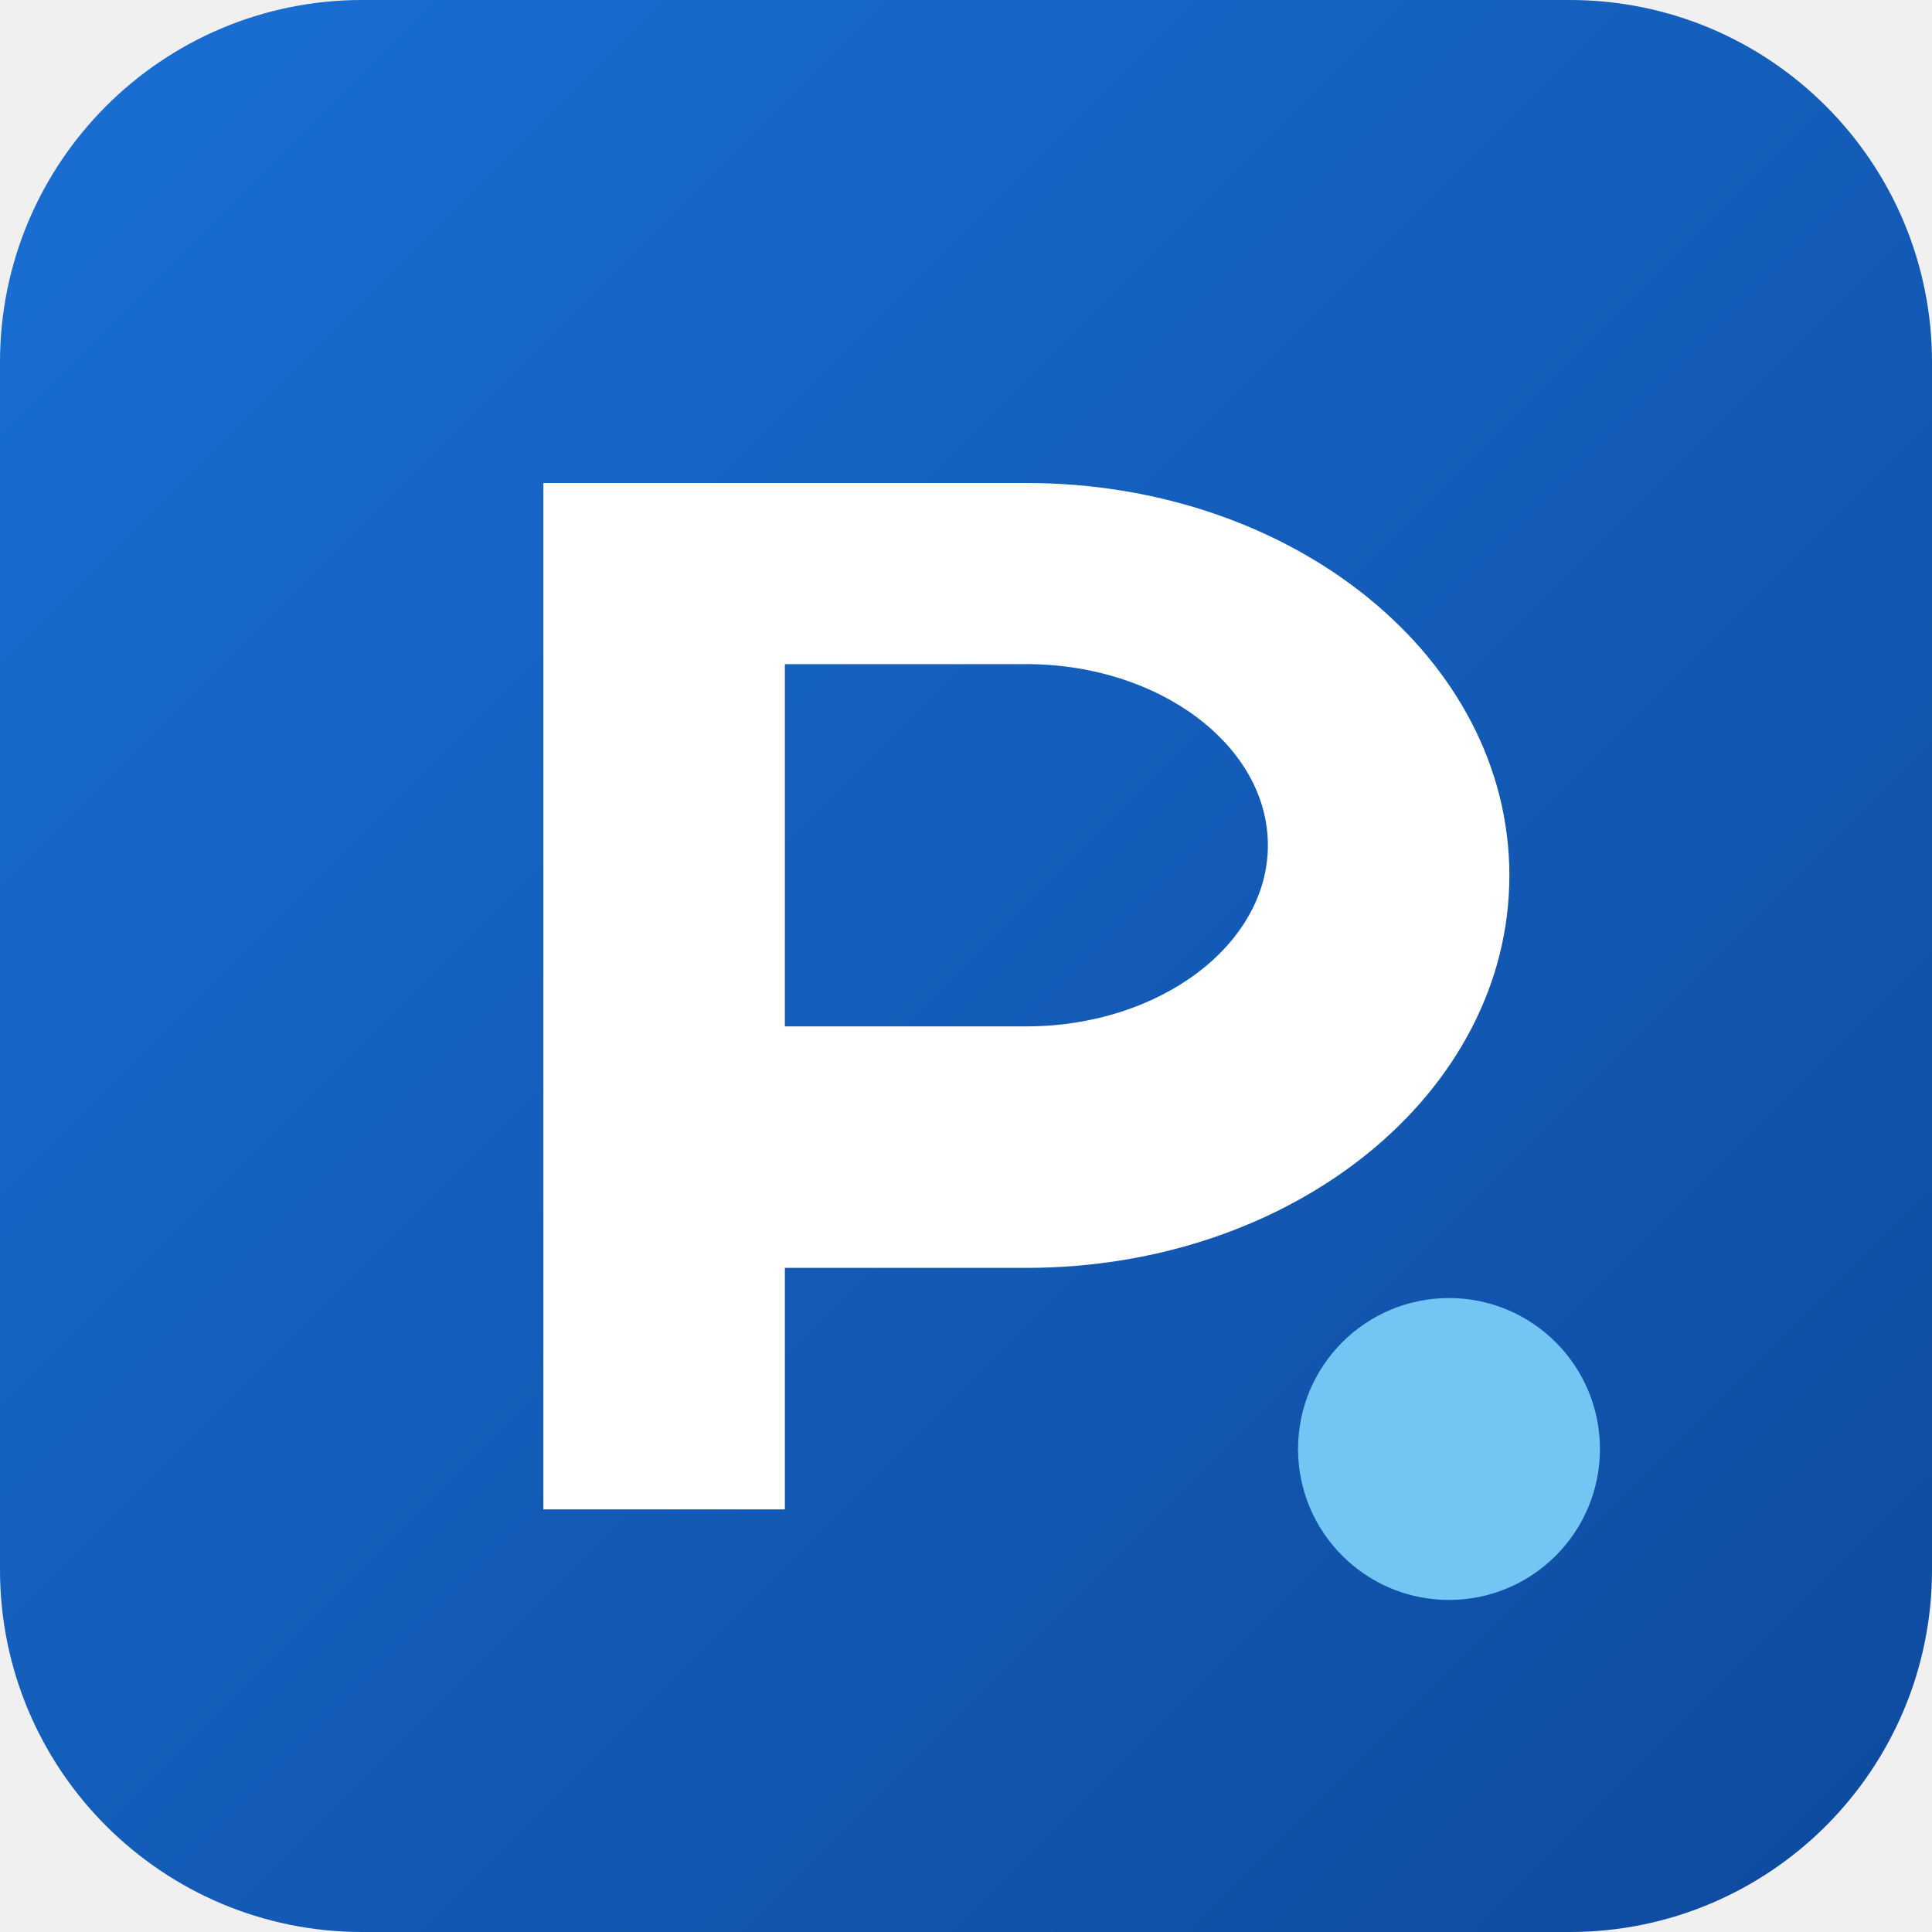
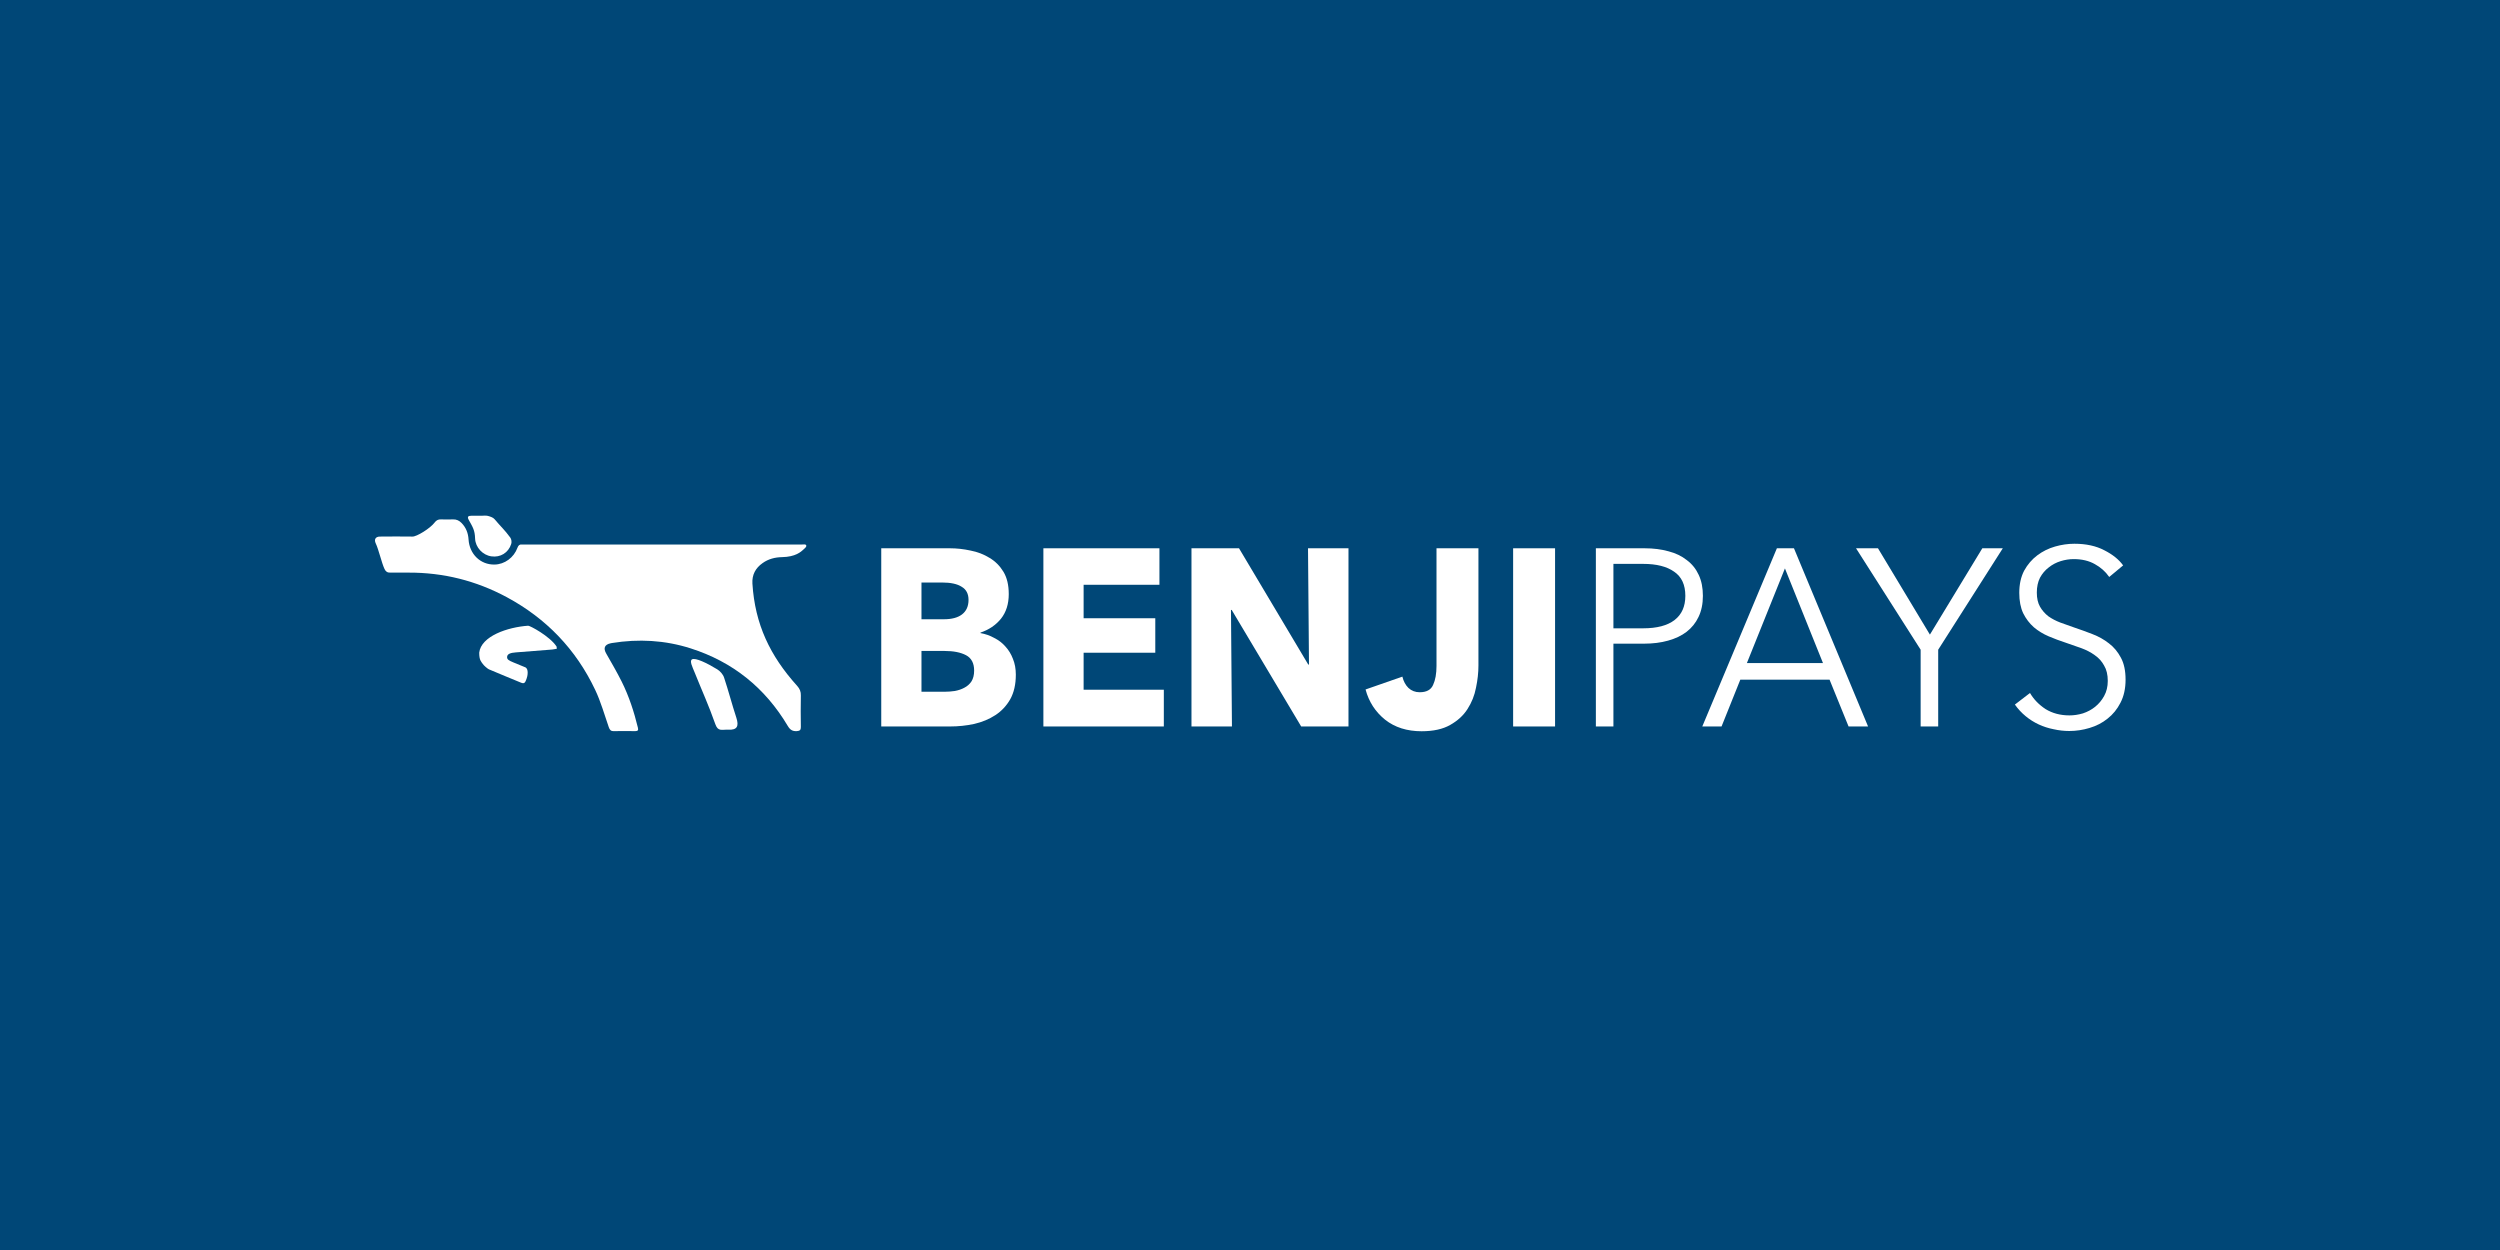
- <svg xmlns="http://www.w3.org/2000/svg" viewBox="0 0 128 128" role="img" aria-label="Benji Pays">
+ <svg xmlns="http://www.w3.org/2000/svg" width="800" height="400" viewBox="0 0 800 400" fill="none">
+   <rect width="800" height="400" fill="#004777" />
+   <path d="M325.065 215.879C325.065 218.993 324.467 221.624 323.27 223.772C322.074 225.866 320.488 227.557 318.511 228.846C316.535 230.134 314.273 231.074 311.724 231.664C309.228 232.201 306.653 232.47 304 232.47H282V175.45H304C306.133 175.45 308.317 175.691 310.554 176.174C312.79 176.604 314.819 177.383 316.639 178.51C318.459 179.584 319.942 181.06 321.086 182.94C322.23 184.819 322.802 187.208 322.802 190.107C322.802 193.275 321.97 195.906 320.306 198C318.641 200.04 316.457 201.517 313.752 202.43V202.591C315.313 202.859 316.769 203.369 318.121 204.121C319.526 204.819 320.722 205.732 321.71 206.859C322.75 207.987 323.556 209.302 324.129 210.805C324.753 212.309 325.065 214 325.065 215.879ZM309.93 191.96C309.93 190.027 309.202 188.631 307.745 187.772C306.341 186.859 304.235 186.403 301.426 186.403H294.873V198.161H302.05C304.547 198.161 306.471 197.651 307.823 196.631C309.228 195.557 309.93 194 309.93 191.96ZM311.724 214.591C311.724 212.228 310.866 210.591 309.15 209.678C307.433 208.765 305.145 208.309 302.284 208.309H294.873V221.356H302.362C303.402 221.356 304.469 221.275 305.561 221.114C306.705 220.899 307.719 220.55 308.603 220.067C309.54 219.584 310.294 218.913 310.866 218.054C311.438 217.141 311.724 215.987 311.724 214.591Z" fill="white" />
+   <path d="M333.884 232.47V175.45H371.019V187.128H346.756V197.839H369.693V208.872H346.756V220.711H372.424V232.47H333.884Z" fill="white" />
+   <path d="M416.379 232.47L394.145 195.181H393.911L394.223 232.47H381.272V175.45H396.485L418.642 212.658H418.876L418.564 175.45H431.515V232.47H416.379Z" fill="white" />
+   <path d="M473.1 212.98C473.1 215.235 472.84 217.597 472.32 220.067C471.852 222.537 470.942 224.819 469.589 226.913C468.289 228.953 466.443 230.644 464.05 231.987C461.71 233.329 458.667 234 454.922 234C450.241 234 446.341 232.765 443.22 230.295C440.099 227.772 438.019 224.55 436.979 220.631L448.759 216.523C449.123 218.027 449.773 219.235 450.709 220.148C451.698 221.06 452.894 221.517 454.298 221.517C456.483 221.517 457.913 220.738 458.589 219.181C459.317 217.624 459.681 215.584 459.681 213.06V175.45H473.1V212.98Z" fill="white" />
+   <path d="M484.201 232.47V175.45H497.62V232.47H484.201Z" fill="white" />
+   <path d="M510.677 175.45H526.28C529.089 175.45 531.637 175.772 533.926 176.416C536.214 177.007 538.165 177.946 539.777 179.235C541.441 180.47 542.715 182.054 543.6 183.987C544.484 185.866 544.926 188.094 544.926 190.671C544.926 193.248 544.458 195.503 543.522 197.436C542.637 199.315 541.363 200.899 539.699 202.188C538.087 203.423 536.11 204.362 533.77 205.007C531.481 205.651 528.933 205.973 526.124 205.973H516.294V232.47H510.677V175.45ZM516.294 201.06H525.812C530.233 201.06 533.588 200.174 535.876 198.403C538.165 196.631 539.309 194.054 539.309 190.671C539.309 187.128 538.113 184.55 535.72 182.94C533.38 181.275 530.077 180.443 525.812 180.443H516.294V201.06Z" fill="white" />
+   <path d="M550.895 232.47H544.731L568.604 175.45H574.066L597.782 232.47H591.541L585.456 217.49H556.902L550.895 232.47ZM559.008 212.174H583.349L571.179 181.893L559.008 212.174Z" fill="white" />
+   <path d="M620.222 232.47H614.605V207.906L593.93 175.45H600.952L617.569 203.074L634.343 175.45H640.896L620.222 207.906V232.47Z" fill="white" />
+   <path d="M674.955 184.631C673.759 182.913 672.224 181.544 670.352 180.523C668.479 179.45 666.217 178.913 663.564 178.913C662.212 178.913 660.834 179.128 659.43 179.557C658.025 179.987 656.751 180.658 655.607 181.57C654.463 182.43 653.526 183.53 652.798 184.872C652.122 186.215 651.784 187.799 651.784 189.624C651.784 191.45 652.122 192.953 652.798 194.134C653.474 195.315 654.359 196.336 655.451 197.195C656.595 198 657.869 198.671 659.274 199.208C660.73 199.745 662.238 200.282 663.798 200.819C665.723 201.463 667.647 202.161 669.572 202.913C671.548 203.664 673.316 204.658 674.877 205.893C676.437 207.074 677.711 208.604 678.7 210.483C679.688 212.309 680.182 214.644 680.182 217.49C680.182 220.336 679.636 222.805 678.543 224.899C677.503 226.94 676.125 228.631 674.409 229.973C672.744 231.315 670.82 232.309 668.635 232.953C666.503 233.597 664.345 233.919 662.16 233.919C660.496 233.919 658.831 233.732 657.167 233.356C655.503 233.034 653.916 232.523 652.408 231.826C650.9 231.128 649.496 230.242 648.195 229.168C646.895 228.094 645.751 226.859 644.763 225.463L649.6 221.758C650.796 223.799 652.46 225.517 654.593 226.913C656.777 228.255 659.326 228.926 662.238 228.926C663.642 228.926 665.073 228.711 666.529 228.282C667.985 227.799 669.286 227.101 670.43 226.188C671.626 225.221 672.588 224.067 673.316 222.725C674.097 221.329 674.487 219.718 674.487 217.893C674.487 215.906 674.097 214.268 673.316 212.98C672.588 211.638 671.6 210.537 670.352 209.678C669.104 208.765 667.673 208.013 666.061 207.423C664.449 206.832 662.758 206.242 660.99 205.651C659.17 205.06 657.375 204.389 655.607 203.638C653.838 202.886 652.252 201.919 650.848 200.738C649.444 199.503 648.299 198 647.415 196.228C646.583 194.456 646.167 192.282 646.167 189.705C646.167 186.966 646.687 184.604 647.727 182.617C648.819 180.631 650.224 178.993 651.94 177.705C653.656 176.416 655.555 175.477 657.635 174.886C659.716 174.295 661.77 174 663.798 174C667.543 174 670.742 174.698 673.394 176.094C676.047 177.436 678.049 179.047 679.402 180.926L674.955 184.631Z" fill="white" />
+   <g clip-path="url(#clip0_1397_13)">
+     <path d="M250.228 178.284C248.008 178.325 245.87 178.867 244.019 180.199C241.758 181.782 240.606 183.947 240.771 186.737C241.593 199.771 246.404 209.848 255.08 219.467C255.944 220.425 256.314 221.341 256.273 222.59C256.191 225.963 256.232 229.295 256.273 232.668C256.273 233.625 255.944 233.875 254.998 233.958C253.6 234.042 252.819 233.542 252.079 232.293C244.8 220.05 234.438 211.763 220.992 207.474C212.768 204.851 204.338 204.393 195.826 205.767C195.703 205.809 195.538 205.809 195.415 205.85C193.441 206.267 192.989 207.433 194.017 209.182C195.703 212.138 197.43 215.095 198.951 218.135C201.295 222.84 202.899 227.795 204.132 232.876C204.338 233.667 204.091 233.958 203.31 233.958C201.007 233.958 198.704 233.917 196.443 233.958C195.456 234 195.127 233.584 194.798 232.668C193.4 228.67 192.249 224.506 190.439 220.716C184.271 207.724 174.772 197.897 162.19 191.109C152.362 185.821 141.876 183.197 130.732 183.239C128.8 183.239 126.826 183.197 124.893 183.239C123.989 183.281 123.413 182.906 123.043 182.073C122.138 180.158 121.151 175.785 120.247 173.911C119.63 172.62 120.165 171.704 121.604 171.704C125.058 171.663 128.512 171.663 131.966 171.704C133.282 171.788 137.682 169.081 139.08 167.207C139.614 166.499 140.231 166.166 141.095 166.208C142.411 166.249 143.685 166.249 145.001 166.208C146.07 166.166 146.934 166.582 147.674 167.332C149.113 168.789 149.812 170.58 149.936 172.62C150.224 177.326 153.76 180.741 158.242 180.657C161.449 180.616 164.451 178.45 165.603 175.244C165.89 174.494 166.26 174.161 167.042 174.244C167.535 174.286 168.07 174.244 168.563 174.244C205.448 174.244 219.758 174.244 256.643 174.244C257.095 174.244 257.794 174.078 258 174.494C258.206 174.952 257.548 175.41 257.219 175.744C256.273 176.618 254.587 178.2 250.228 178.284Z" fill="white" />
+     <path d="M178.185 207.599C177.651 207.683 177.157 207.807 176.705 207.849C172.84 208.182 168.933 208.474 165.068 208.765C163.341 208.89 162.313 209.265 162.272 210.223C162.231 211.014 162.765 211.347 164.287 211.972C165.52 212.513 166.754 213.013 168.029 213.512C169.303 213.97 168.81 216.469 168.481 217.26C168.152 218.051 167.987 219.009 166.754 218.468C163.341 217.052 159.846 215.636 156.433 214.179C155.98 213.97 154.788 212.929 154.5 212.471C153.965 211.68 153.349 211.305 153.349 208.849C153.965 203.56 162.436 200.687 169.015 200.229C169.55 200.187 175.924 203.56 178.103 206.891C178.144 207.058 178.144 207.224 178.185 207.599Z" fill="white" />
+     <path d="M154.007 165.042C154.706 165.042 155.446 164.917 156.104 165.083C156.885 165.291 157.79 165.583 158.242 166.124C160.298 168.581 161.408 169.456 163.3 172.037C163.67 172.537 163.793 173.495 163.588 174.078C162.683 176.909 160.092 178.45 157.255 178.034C154.5 177.659 152.156 175.202 152.033 172.371C151.951 169.622 151.293 168.706 149.977 166.333C149.442 165.333 149.853 165.042 150.799 165.042C151.622 165.042 153.225 165.042 154.007 165.042Z" fill="white" />
+     <path d="M221.485 210.972C222.554 210.431 226.173 212.138 229.504 214.179C230.408 214.72 231.395 215.803 231.724 216.885C233.122 221.091 234.232 225.422 235.631 229.669C236.494 232.334 235.959 233.667 232.999 233.5C230.984 233.417 229.791 234.167 228.928 231.793C226.707 225.505 224.734 221.299 222.266 215.136C221.609 213.512 220.539 211.43 221.485 210.972Z" fill="white" />
+   </g>
  <defs>
-     <linearGradient id="bg" x1="0%" y1="0%" x2="100%" y2="100%">
-       <stop offset="0%" stop-color="#1a6fd4" />
-       <stop offset="100%" stop-color="#0d4a9e" />
-     </linearGradient>
+     <clipPath id="clip0_1397_13">
+       <rect width="138" height="69" fill="white" transform="translate(120 165)" />
+     </clipPath>
  </defs>
-   <rect width="128" height="128" rx="24" fill="url(#bg)" />
-   <path fill="#ffffff" d="M36 32h32c17.7 0 32 11.6 32 26s-14.3 26-32 26H52v16H36V32zm16 16v20h16c8.8 0 16-5.4 16-12s-7.2-12-16-12H52z" />
-   <circle cx="96" cy="96" r="10" fill="#7dd3fc" opacity="0.9" />
</svg>
